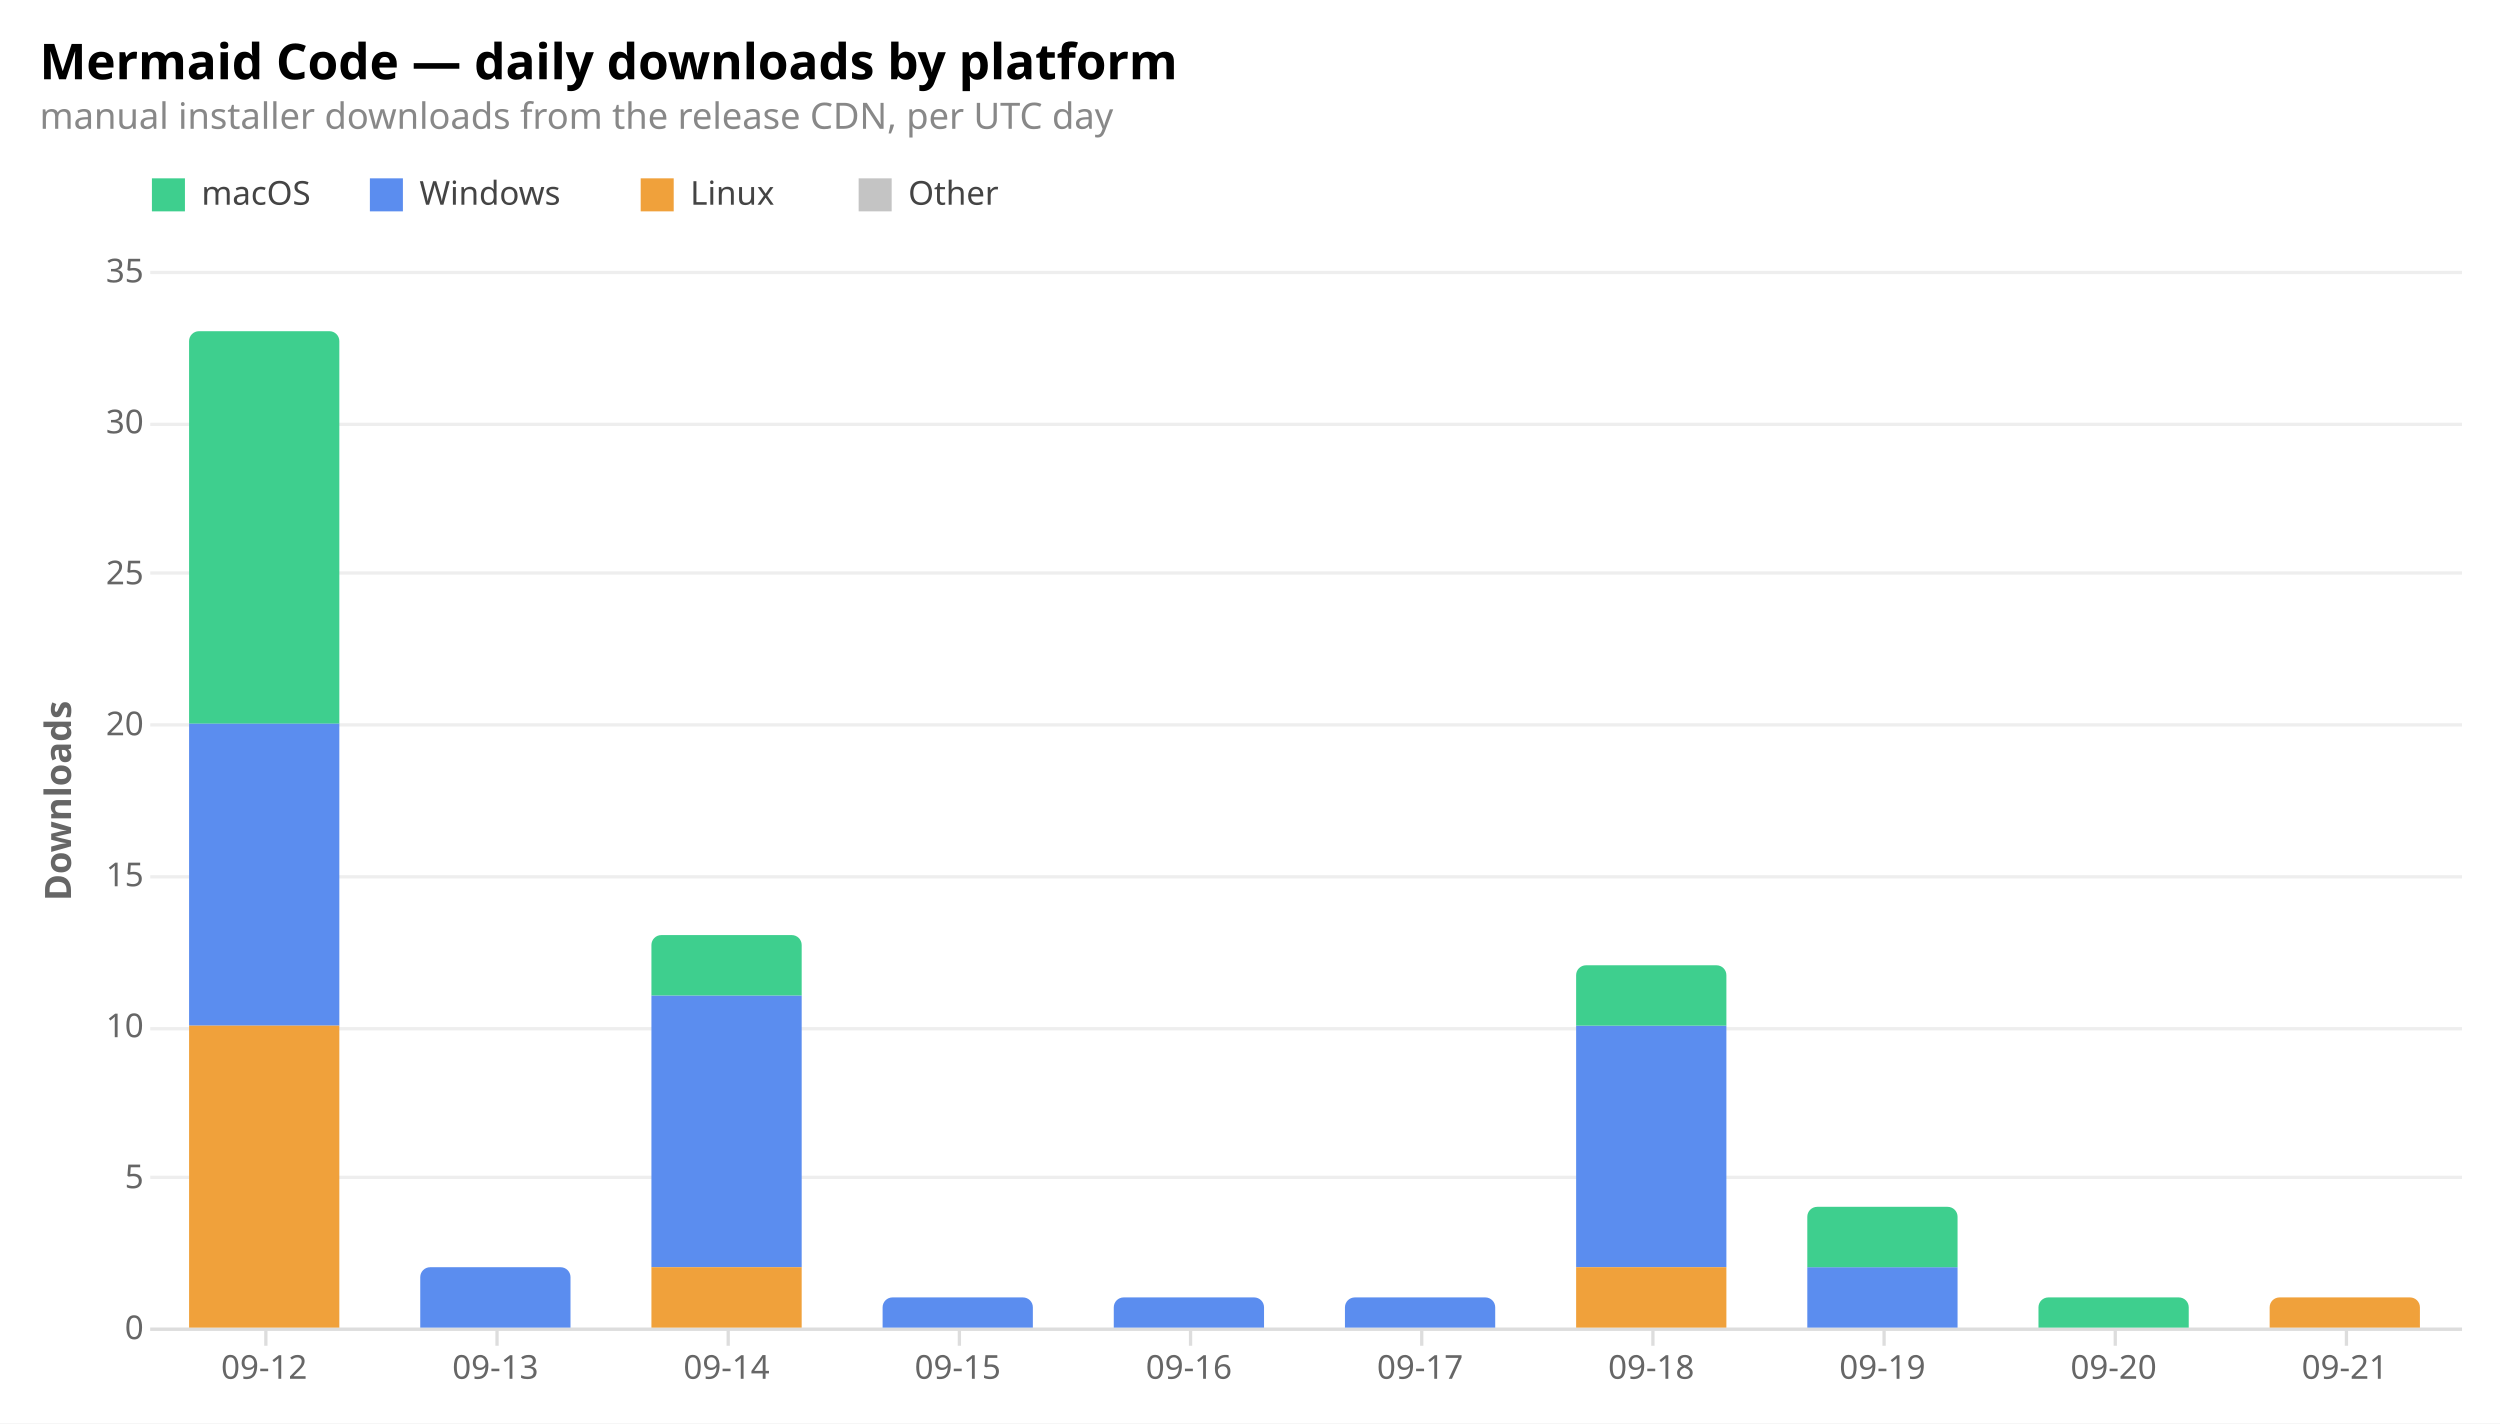
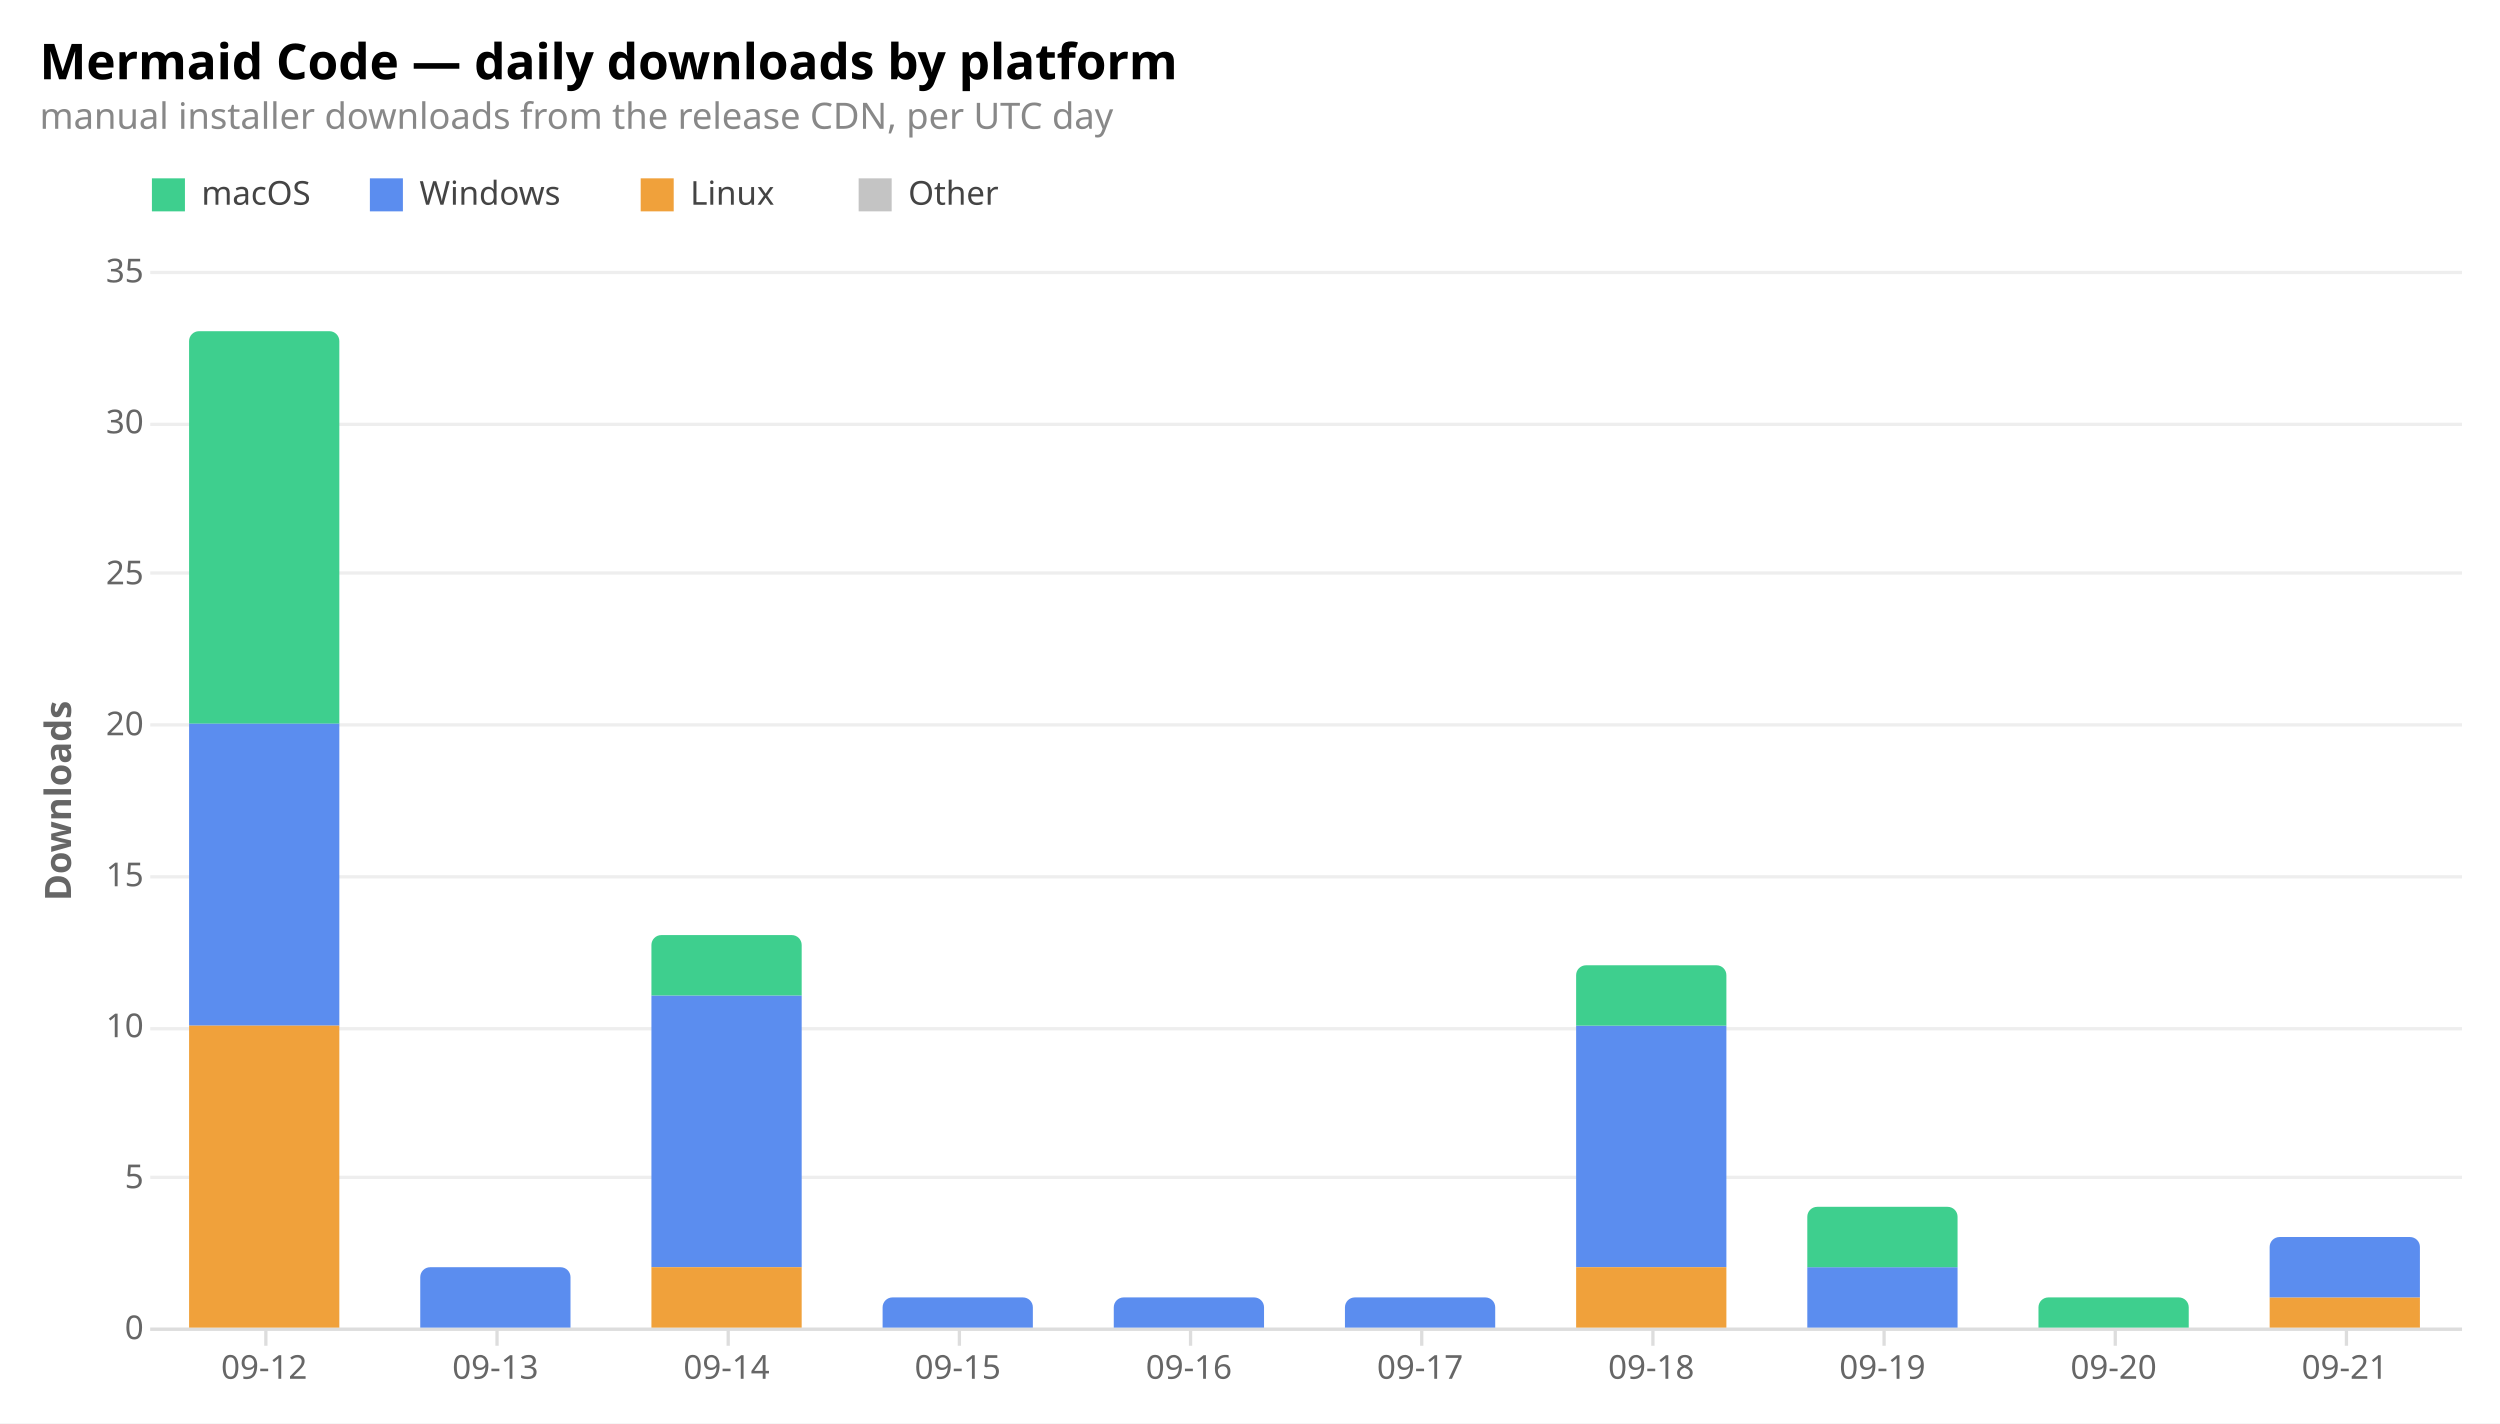
<svg xmlns="http://www.w3.org/2000/svg" version="1.1" class="marks" width="757" height="431" viewBox="0 0 757 431">
  <rect width="757" height="431" fill="white" />
  <g fill="none" stroke-miterlimit="4" transform="translate(45,82)">
    <g class="mark-group role-frame root" role="graphics-object" aria-roledescription="group mark container">
      <g transform="translate(0,0)">
        <path class="background" aria-hidden="true" d="M0,0h700v320h-700Z" />
        <g>
          <g class="mark-group role-axis" aria-hidden="true">
            <g transform="translate(0.5,0.5)">
              <path class="background" aria-hidden="true" d="M0,0h0v0h0Z" pointer-events="none" />
              <g>
                <g class="mark-rule role-axis-grid" pointer-events="none">
                  <line transform="translate(0,320)" x2="700" y2="0" stroke="#eee" stroke-width="1" opacity="1" />
                  <line transform="translate(0,274)" x2="700" y2="0" stroke="#eee" stroke-width="1" opacity="1" />
                  <line transform="translate(0,229)" x2="700" y2="0" stroke="#eee" stroke-width="1" opacity="1" />
                  <line transform="translate(0,183)" x2="700" y2="0" stroke="#eee" stroke-width="1" opacity="1" />
                  <line transform="translate(0,137)" x2="700" y2="0" stroke="#eee" stroke-width="1" opacity="1" />
                  <line transform="translate(0,91)" x2="700" y2="0" stroke="#eee" stroke-width="1" opacity="1" />
                  <line transform="translate(0,46)" x2="700" y2="0" stroke="#eee" stroke-width="1" opacity="1" />
                  <line transform="translate(0,0)" x2="700" y2="0" stroke="#eee" stroke-width="1" opacity="1" />
                </g>
              </g>
              <path class="foreground" aria-hidden="true" d="" pointer-events="none" display="none" />
            </g>
          </g>
          <g class="mark-group role-axis" role="graphics-symbol" aria-roledescription="axis" aria-label="X-axis for a discrete scale with 10 values: 2026-09-12, 2026-09-13, 2026-09-14, 2026-09-15, 2026-09-16, ending with 2026-09-21">
            <g transform="translate(0.5,320.5)">
              <path class="background" aria-hidden="true" d="M0,0h0v0h0Z" pointer-events="none" />
              <g>
                <g class="mark-rule role-axis-tick" pointer-events="none">
                  <line transform="translate(35,0)" x2="0" y2="5" stroke="#ddd" stroke-width="1" opacity="1" />
                  <line transform="translate(105,0)" x2="0" y2="5" stroke="#ddd" stroke-width="1" opacity="1" />
                  <line transform="translate(175,0)" x2="0" y2="5" stroke="#ddd" stroke-width="1" opacity="1" />
                  <line transform="translate(245,0)" x2="0" y2="5" stroke="#ddd" stroke-width="1" opacity="1" />
                  <line transform="translate(315,0)" x2="0" y2="5" stroke="#ddd" stroke-width="1" opacity="1" />
                  <line transform="translate(385,0)" x2="0" y2="5" stroke="#ddd" stroke-width="1" opacity="1" />
                  <line transform="translate(455,0)" x2="0" y2="5" stroke="#ddd" stroke-width="1" opacity="1" />
                  <line transform="translate(525,0)" x2="0" y2="5" stroke="#ddd" stroke-width="1" opacity="1" />
                  <line transform="translate(595,0)" x2="0" y2="5" stroke="#ddd" stroke-width="1" opacity="1" />
                  <line transform="translate(665,0)" x2="0" y2="5" stroke="#ddd" stroke-width="1" opacity="1" />
                </g>
                <g class="mark-text role-axis-label" pointer-events="none">
                  <text text-anchor="middle" transform="translate(34.5,15)" font-family="sans-serif" font-size="10px" fill="#666" opacity="1">09-12</text>
                  <text text-anchor="middle" transform="translate(104.5,15)" font-family="sans-serif" font-size="10px" fill="#666" opacity="1">09-13</text>
                  <text text-anchor="middle" transform="translate(174.5,15)" font-family="sans-serif" font-size="10px" fill="#666" opacity="1">09-14</text>
                  <text text-anchor="middle" transform="translate(244.5,15)" font-family="sans-serif" font-size="10px" fill="#666" opacity="1">09-15</text>
                  <text text-anchor="middle" transform="translate(314.5,15)" font-family="sans-serif" font-size="10px" fill="#666" opacity="1">09-16</text>
                  <text text-anchor="middle" transform="translate(384.5,15)" font-family="sans-serif" font-size="10px" fill="#666" opacity="1">09-17</text>
                  <text text-anchor="middle" transform="translate(454.5,15)" font-family="sans-serif" font-size="10px" fill="#666" opacity="1">09-18</text>
                  <text text-anchor="middle" transform="translate(524.5,15)" font-family="sans-serif" font-size="10px" fill="#666" opacity="1">09-19</text>
                  <text text-anchor="middle" transform="translate(594.5,15)" font-family="sans-serif" font-size="10px" fill="#666" opacity="1">09-20</text>
                  <text text-anchor="middle" transform="translate(664.5,15)" font-family="sans-serif" font-size="10px" fill="#666" opacity="1">09-21</text>
                </g>
                <g class="mark-rule role-axis-domain" pointer-events="none">
                  <line transform="translate(0,0)" x2="700" y2="0" stroke="#ddd" stroke-width="1" opacity="1" />
                </g>
              </g>
              <path class="foreground" aria-hidden="true" d="" pointer-events="none" display="none" />
            </g>
          </g>
          <g class="mark-group role-axis" role="graphics-symbol" aria-roledescription="axis" aria-label="Y-axis titled 'Downloads' for a linear scale with values from 0 to 35">
            <g transform="translate(0.5,0.5)">
              <path class="background" aria-hidden="true" d="M0,0h0v0h0Z" pointer-events="none" />
              <g>
                <g class="mark-text role-axis-label" pointer-events="none">
                  <text text-anchor="end" transform="translate(-2,323)" font-family="sans-serif" font-size="10px" fill="#666" opacity="1">0</text>
                  <text text-anchor="end" transform="translate(-2,277.2857)" font-family="sans-serif" font-size="10px" fill="#666" opacity="1">5</text>
                  <text text-anchor="end" transform="translate(-2,231.5714)" font-family="sans-serif" font-size="10px" fill="#666" opacity="1">10</text>
                  <text text-anchor="end" transform="translate(-2,185.8571)" font-family="sans-serif" font-size="10px" fill="#666" opacity="1">15</text>
                  <text text-anchor="end" transform="translate(-2,140.1429)" font-family="sans-serif" font-size="10px" fill="#666" opacity="1">20</text>
                  <text text-anchor="end" transform="translate(-2,94.42857)" font-family="sans-serif" font-size="10px" fill="#666" opacity="1">25</text>
                  <text text-anchor="end" transform="translate(-2,48.71429)" font-family="sans-serif" font-size="10px" fill="#666" opacity="1">30</text>
                  <text text-anchor="end" transform="translate(-2,3)" font-family="sans-serif" font-size="10px" fill="#666" opacity="1">35</text>
                </g>
                <g class="mark-text role-axis-title" pointer-events="none">
                  <text text-anchor="middle" transform="translate(-22,160) rotate(-90) translate(0,-2)" font-family="sans-serif" font-size="11px" font-weight="bold" fill="#666" opacity="1">Downloads</text>
                </g>
              </g>
              <path class="foreground" aria-hidden="true" d="" pointer-events="none" display="none" />
            </g>
          </g>
          <g class="mark-group role-scope" role="graphics-object" aria-roledescription="group mark container">
            <g transform="translate(12.25,18.28571)">
              <path class="background" aria-hidden="true" d="M3,0L42.5,0C44.156,0,45.5,1.344,45.5,3L45.5,301.714C45.5,301.714,45.5,301.714,45.5,301.714L0,301.714C0,301.714,0,301.714,0,301.714L0,3C0,1.344,1.344,0,3,0Z" />
              <g clip-path="url(#clip1)">
                <g class="mark-group role-scope" role="graphics-object" aria-roledescription="group mark container">
                  <g transform="translate(0,-18.28571)">
                    <path class="background" aria-hidden="true" d="M0,0h45.5v0h-45.5Z" />
                    <g>
                      <g class="mark-rect role-mark marks" role="graphics-object" aria-roledescription="rect mark container">
                        <path aria-label="date: 2026-09-12; Downloads: 13; platform: macOS" role="graphics-symbol" aria-roledescription="bar" d="M0,18.286h45.5v118.857h-45.5Z" fill="#3ecf8e" />
                        <path aria-label="date: 2026-09-12; Downloads: 10; platform: Windows" role="graphics-symbol" aria-roledescription="bar" d="M0,137.143h45.5v91.429h-45.5Z" fill="#5b8def" />
                        <path aria-label="date: 2026-09-12; Downloads: 10; platform: Linux" role="graphics-symbol" aria-roledescription="bar" d="M0,228.571h45.5v91.429h-45.5Z" fill="#f0a13b" />
                      </g>
                    </g>
                    <path class="foreground" aria-hidden="true" d="" display="none" />
                  </g>
                </g>
              </g>
              <path class="foreground" aria-hidden="true" d="" display="none" />
            </g>
            <g transform="translate(82.25,301.7143)">
              <path class="background" aria-hidden="true" d="M3,0L42.5,0C44.156,0,45.5,1.344,45.5,3L45.5,18.286C45.5,18.286,45.5,18.286,45.5,18.286L0,18.286C0,18.286,0,18.286,0,18.286L0,3C0,1.344,1.344,0,3,0Z" />
              <g clip-path="url(#clip2)">
                <g class="mark-group role-scope" role="graphics-object" aria-roledescription="group mark container">
                  <g transform="translate(0,-301.7143)">
                    <path class="background" aria-hidden="true" d="M0,0h45.5v0h-45.5Z" />
                    <g>
                      <g class="mark-rect role-mark marks" role="graphics-object" aria-roledescription="rect mark container">
                        <path aria-label="date: 2026-09-13; Downloads: 2; platform: Windows" role="graphics-symbol" aria-roledescription="bar" d="M0,301.714h45.5v18.286h-45.5Z" fill="#5b8def" />
                      </g>
                    </g>
                    <path class="foreground" aria-hidden="true" d="" display="none" />
                  </g>
                </g>
              </g>
              <path class="foreground" aria-hidden="true" d="" display="none" />
            </g>
            <g transform="translate(152.25,201.1429)">
              <path class="background" aria-hidden="true" d="M3,0L42.5,0C44.156,0,45.5,1.344,45.5,3L45.5,118.857C45.5,118.857,45.5,118.857,45.5,118.857L0,118.857C0,118.857,0,118.857,0,118.857L0,3C0,1.344,1.344,0,3,0Z" />
              <g clip-path="url(#clip3)">
                <g class="mark-group role-scope" role="graphics-object" aria-roledescription="group mark container">
                  <g transform="translate(0,-201.1429)">
                    <path class="background" aria-hidden="true" d="M0,0h45.5v0h-45.5Z" />
                    <g>
                      <g class="mark-rect role-mark marks" role="graphics-object" aria-roledescription="rect mark container">
                        <path aria-label="date: 2026-09-14; Downloads: 9; platform: Windows" role="graphics-symbol" aria-roledescription="bar" d="M0,219.429h45.5v82.286h-45.5Z" fill="#5b8def" />
                        <path aria-label="date: 2026-09-14; Downloads: 2; platform: Linux" role="graphics-symbol" aria-roledescription="bar" d="M0,301.714h45.5v18.286h-45.5Z" fill="#f0a13b" />
                        <path aria-label="date: 2026-09-14; Downloads: 2; platform: macOS" role="graphics-symbol" aria-roledescription="bar" d="M0,201.143h45.5v18.286h-45.5Z" fill="#3ecf8e" />
                      </g>
                    </g>
                    <path class="foreground" aria-hidden="true" d="" display="none" />
                  </g>
                </g>
              </g>
              <path class="foreground" aria-hidden="true" d="" display="none" />
            </g>
            <g transform="translate(222.25,310.8571)">
              <path class="background" aria-hidden="true" d="M3,0L42.5,0C44.156,0,45.5,1.344,45.5,3L45.5,9.143C45.5,9.143,45.5,9.143,45.5,9.143L0,9.143C0,9.143,0,9.143,0,9.143L0,3C0,1.344,1.344,0,3,0Z" />
              <g clip-path="url(#clip4)">
                <g class="mark-group role-scope" role="graphics-object" aria-roledescription="group mark container">
                  <g transform="translate(0,-310.8571)">
                    <path class="background" aria-hidden="true" d="M0,0h45.5v0h-45.5Z" />
                    <g>
                      <g class="mark-rect role-mark marks" role="graphics-object" aria-roledescription="rect mark container">
                        <path aria-label="date: 2026-09-15; Downloads: 1; platform: Windows" role="graphics-symbol" aria-roledescription="bar" d="M0,310.857h45.5v9.143h-45.5Z" fill="#5b8def" />
                      </g>
                    </g>
                    <path class="foreground" aria-hidden="true" d="" display="none" />
                  </g>
                </g>
              </g>
              <path class="foreground" aria-hidden="true" d="" display="none" />
            </g>
            <g transform="translate(292.25,310.8571)">
              <path class="background" aria-hidden="true" d="M3,0L42.5,0C44.156,0,45.5,1.344,45.5,3L45.5,9.143C45.5,9.143,45.5,9.143,45.5,9.143L0,9.143C0,9.143,0,9.143,0,9.143L0,3C0,1.344,1.344,0,3,0Z" />
              <g clip-path="url(#clip5)">
                <g class="mark-group role-scope" role="graphics-object" aria-roledescription="group mark container">
                  <g transform="translate(0,-310.8571)">
                    <path class="background" aria-hidden="true" d="M0,0h45.5v0h-45.5Z" />
                    <g>
                      <g class="mark-rect role-mark marks" role="graphics-object" aria-roledescription="rect mark container">
                        <path aria-label="date: 2026-09-16; Downloads: 1; platform: Windows" role="graphics-symbol" aria-roledescription="bar" d="M0,310.857h45.5v9.143h-45.5Z" fill="#5b8def" />
                      </g>
                    </g>
                    <path class="foreground" aria-hidden="true" d="" display="none" />
                  </g>
                </g>
              </g>
              <path class="foreground" aria-hidden="true" d="" display="none" />
            </g>
            <g transform="translate(362.25,310.8571)">
              <path class="background" aria-hidden="true" d="M3,0L42.5,0C44.156,0,45.5,1.344,45.5,3L45.5,9.143C45.5,9.143,45.5,9.143,45.5,9.143L0,9.143C0,9.143,0,9.143,0,9.143L0,3C0,1.344,1.344,0,3,0Z" />
              <g clip-path="url(#clip6)">
                <g class="mark-group role-scope" role="graphics-object" aria-roledescription="group mark container">
                  <g transform="translate(0,-310.8571)">
                    <path class="background" aria-hidden="true" d="M0,0h45.5v0h-45.5Z" />
                    <g>
                      <g class="mark-rect role-mark marks" role="graphics-object" aria-roledescription="rect mark container">
                        <path aria-label="date: 2026-09-17; Downloads: 1; platform: Windows" role="graphics-symbol" aria-roledescription="bar" d="M0,310.857h45.5v9.143h-45.5Z" fill="#5b8def" />
                      </g>
                    </g>
                    <path class="foreground" aria-hidden="true" d="" display="none" />
                  </g>
                </g>
              </g>
              <path class="foreground" aria-hidden="true" d="" display="none" />
            </g>
            <g transform="translate(432.25,210.2857)">
              <path class="background" aria-hidden="true" d="M3,0L42.5,0C44.156,0,45.5,1.344,45.5,3L45.5,109.714C45.5,109.714,45.5,109.714,45.5,109.714L0,109.714C0,109.714,0,109.714,0,109.714L0,3C0,1.344,1.344,0,3,0Z" />
              <g clip-path="url(#clip7)">
                <g class="mark-group role-scope" role="graphics-object" aria-roledescription="group mark container">
                  <g transform="translate(0,-210.2857)">
                    <path class="background" aria-hidden="true" d="M0,0h45.5v0h-45.5Z" />
                    <g>
                      <g class="mark-rect role-mark marks" role="graphics-object" aria-roledescription="rect mark container">
                        <path aria-label="date: 2026-09-18; Downloads: 8; platform: Windows" role="graphics-symbol" aria-roledescription="bar" d="M0,228.571h45.5v73.143h-45.5Z" fill="#5b8def" />
                        <path aria-label="date: 2026-09-18; Downloads: 2; platform: Linux" role="graphics-symbol" aria-roledescription="bar" d="M0,301.714h45.5v18.286h-45.5Z" fill="#f0a13b" />
                        <path aria-label="date: 2026-09-18; Downloads: 2; platform: macOS" role="graphics-symbol" aria-roledescription="bar" d="M0,210.286h45.5v18.286h-45.5Z" fill="#3ecf8e" />
                      </g>
                    </g>
                    <path class="foreground" aria-hidden="true" d="" display="none" />
                  </g>
                </g>
              </g>
              <path class="foreground" aria-hidden="true" d="" display="none" />
            </g>
            <g transform="translate(502.25,283.4286)">
              <path class="background" aria-hidden="true" d="M3,0L42.5,0C44.156,0,45.5,1.344,45.5,3L45.5,36.571C45.5,36.571,45.5,36.571,45.5,36.571L0,36.571C0,36.571,0,36.571,0,36.571L0,3C0,1.344,1.344,0,3,0Z" />
              <g clip-path="url(#clip8)">
                <g class="mark-group role-scope" role="graphics-object" aria-roledescription="group mark container">
                  <g transform="translate(0,-283.4286)">
                    <path class="background" aria-hidden="true" d="M0,0h45.5v0h-45.5Z" />
                    <g>
                      <g class="mark-rect role-mark marks" role="graphics-object" aria-roledescription="rect mark container">
                        <path aria-label="date: 2026-09-19; Downloads: 2; platform: Windows" role="graphics-symbol" aria-roledescription="bar" d="M0,301.714h45.5v18.286h-45.5Z" fill="#5b8def" />
                        <path aria-label="date: 2026-09-19; Downloads: 2; platform: macOS" role="graphics-symbol" aria-roledescription="bar" d="M0,283.429h45.5v18.286h-45.5Z" fill="#3ecf8e" />
                      </g>
                    </g>
                    <path class="foreground" aria-hidden="true" d="" display="none" />
                  </g>
                </g>
              </g>
              <path class="foreground" aria-hidden="true" d="" display="none" />
            </g>
            <g transform="translate(572.25,310.8571)">
              <path class="background" aria-hidden="true" d="M3,0L42.5,0C44.156,0,45.5,1.344,45.5,3L45.5,9.143C45.5,9.143,45.5,9.143,45.5,9.143L0,9.143C0,9.143,0,9.143,0,9.143L0,3C0,1.344,1.344,0,3,0Z" />
              <g clip-path="url(#clip9)">
                <g class="mark-group role-scope" role="graphics-object" aria-roledescription="group mark container">
                  <g transform="translate(0,-310.8571)">
                    <path class="background" aria-hidden="true" d="M0,0h45.5v0h-45.5Z" />
                    <g>
                      <g class="mark-rect role-mark marks" role="graphics-object" aria-roledescription="rect mark container">
                        <path aria-label="date: 2026-09-20; Downloads: 1; platform: macOS" role="graphics-symbol" aria-roledescription="bar" d="M0,310.857h45.5v9.143h-45.5Z" fill="#3ecf8e" />
                      </g>
                    </g>
                    <path class="foreground" aria-hidden="true" d="" display="none" />
                  </g>
                </g>
              </g>
              <path class="foreground" aria-hidden="true" d="" display="none" />
            </g>
-             <g transform="translate(642.25,310.8571)">
-               <path class="background" aria-hidden="true" d="M3,0L42.5,0C44.156,0,45.5,1.344,45.5,3L45.5,9.143C45.5,9.143,45.5,9.143,45.5,9.143L0,9.143C0,9.143,0,9.143,0,9.143L0,3C0,1.344,1.344,0,3,0Z" />
+             <g transform="translate(642.25,292.5714)">
+               <path class="background" aria-hidden="true" d="M3,0L42.5,0C44.156,0,45.5,1.344,45.5,3L45.5,27.429C45.5,27.429,45.5,27.429,45.5,27.429L0,27.429C0,27.429,0,27.429,0,27.429L0,3C0,1.344,1.344,0,3,0Z" />
              <g clip-path="url(#clip10)">
                <g class="mark-group role-scope" role="graphics-object" aria-roledescription="group mark container">
-                   <g transform="translate(0,-310.8571)">
+                   <g transform="translate(0,-292.5714)">
                    <path class="background" aria-hidden="true" d="M0,0h45.5v0h-45.5Z" />
                    <g>
                      <g class="mark-rect role-mark marks" role="graphics-object" aria-roledescription="rect mark container">
                        <path aria-label="date: 2026-09-21; Downloads: 1; platform: Linux" role="graphics-symbol" aria-roledescription="bar" d="M0,310.857h45.5v9.143h-45.5Z" fill="#f0a13b" />
+                         <path aria-label="date: 2026-09-21; Downloads: 2; platform: Windows" role="graphics-symbol" aria-roledescription="bar" d="M0,292.571h45.5v18.286h-45.5Z" fill="#5b8def" />
                      </g>
                    </g>
                    <path class="foreground" aria-hidden="true" d="" display="none" />
                  </g>
                </g>
              </g>
              <path class="foreground" aria-hidden="true" d="" display="none" />
            </g>
          </g>
          <g class="mark-group role-legend" role="graphics-symbol" aria-roledescription="legend" aria-label="Symbol legend for fill color with 4 values: macOS, Windows, Linux, Other">
            <g transform="translate(0,-29)">
              <path class="background" aria-hidden="true" d="M0,0h270v11h-270Z" pointer-events="none" />
              <g>
                <g class="mark-group role-legend-entry">
                  <g transform="translate(0,0)">
                    <path class="background" aria-hidden="true" d="M0,0h0v0h0Z" pointer-events="none" />
                    <g>
                      <g class="mark-group role-scope" role="graphics-object" aria-roledescription="group mark container">
                        <g transform="translate(0,0)">
                          <path class="background" aria-hidden="true" d="M0,0h56v11h-56Z" pointer-events="none" opacity="1" />
                          <g>
                            <g class="mark-symbol role-legend-symbol" pointer-events="none">
                              <path transform="translate(6,6)" d="M-5,-5h10v10h-10Z" fill="#3ecf8e" stroke-width="1.5" opacity="1" />
                            </g>
                            <g class="mark-text role-legend-label" pointer-events="none">
                              <text text-anchor="start" transform="translate(16,9)" font-family="sans-serif" font-size="10px" fill="#444" opacity="1">macOS</text>
                            </g>
                          </g>
                          <path class="foreground" aria-hidden="true" d="" pointer-events="none" display="none" />
                        </g>
                        <g transform="translate(66,0)">
                          <path class="background" aria-hidden="true" d="M0,0h72v11h-72Z" pointer-events="none" opacity="1" />
                          <g>
                            <g class="mark-symbol role-legend-symbol" pointer-events="none">
                              <path transform="translate(6,6)" d="M-5,-5h10v10h-10Z" fill="#5b8def" stroke-width="1.5" opacity="1" />
                            </g>
                            <g class="mark-text role-legend-label" pointer-events="none">
                              <text text-anchor="start" transform="translate(16,9)" font-family="sans-serif" font-size="10px" fill="#444" opacity="1">Windows</text>
                            </g>
                          </g>
                          <path class="foreground" aria-hidden="true" d="" pointer-events="none" display="none" />
                        </g>
                        <g transform="translate(148,0)">
                          <path class="background" aria-hidden="true" d="M0,0h56v11h-56Z" pointer-events="none" opacity="1" />
                          <g>
                            <g class="mark-symbol role-legend-symbol" pointer-events="none">
                              <path transform="translate(6,6)" d="M-5,-5h10v10h-10Z" fill="#f0a13b" stroke-width="1.5" opacity="1" />
                            </g>
                            <g class="mark-text role-legend-label" pointer-events="none">
                              <text text-anchor="start" transform="translate(16,9)" font-family="sans-serif" font-size="10px" fill="#444" opacity="1">Linux</text>
                            </g>
                          </g>
                          <path class="foreground" aria-hidden="true" d="" pointer-events="none" display="none" />
                        </g>
                        <g transform="translate(214,0)">
                          <path class="background" aria-hidden="true" d="M0,0h56v11h-56Z" pointer-events="none" opacity="1" />
                          <g>
                            <g class="mark-symbol role-legend-symbol" pointer-events="none">
                              <path transform="translate(6,6)" d="M-5,-5h10v10h-10Z" fill="#c4c4c4" stroke-width="1.5" opacity="1" />
                            </g>
                            <g class="mark-text role-legend-label" pointer-events="none">
                              <text text-anchor="start" transform="translate(16,9)" font-family="sans-serif" font-size="10px" fill="#444" opacity="1">Other</text>
                            </g>
                          </g>
                          <path class="foreground" aria-hidden="true" d="" pointer-events="none" display="none" />
                        </g>
                      </g>
                    </g>
                    <path class="foreground" aria-hidden="true" d="" pointer-events="none" display="none" />
                  </g>
                </g>
              </g>
              <path class="foreground" aria-hidden="true" d="" pointer-events="none" display="none" />
            </g>
          </g>
          <g class="mark-group role-title">
            <g transform="translate(-33,-70)">
              <path class="background" aria-hidden="true" d="M0,0h0v0h0Z" pointer-events="none" />
              <g>
                <g class="mark-text role-title-text" role="graphics-symbol" aria-roledescription="title" aria-label="Title text 'Mermaid Code — daily downloads by platform'" pointer-events="none">
                  <text text-anchor="start" transform="translate(0,12)" font-family="sans-serif" font-size="15px" font-weight="600" fill="#000" opacity="1">Mermaid Code — daily downloads by platform</text>
                </g>
                <g class="mark-text role-title-subtitle" role="graphics-symbol" aria-roledescription="subtitle" aria-label="Subtitle text 'manual installer downloads from the release CDN, per UTC day'" pointer-events="none">
                  <text text-anchor="start" transform="translate(0,27)" font-family="sans-serif" font-size="11px" fill="#888" opacity="1">manual installer downloads from the release CDN, per UTC day</text>
                </g>
              </g>
              <path class="foreground" aria-hidden="true" d="" pointer-events="none" display="none" />
            </g>
          </g>
        </g>
        <path class="foreground" aria-hidden="true" d="" display="none" />
      </g>
    </g>
  </g>
  <defs>
    <clipPath id="clip1">
      <path d="M3,0L42.5,0C44.156,0,45.5,1.344,45.5,3L45.5,301.714C45.5,301.714,45.5,301.714,45.5,301.714L0,301.714C0,301.714,0,301.714,0,301.714L0,3C0,1.344,1.344,0,3,0Z" />
    </clipPath>
    <clipPath id="clip2">
      <path d="M3,0L42.5,0C44.156,0,45.5,1.344,45.5,3L45.5,18.286C45.5,18.286,45.5,18.286,45.5,18.286L0,18.286C0,18.286,0,18.286,0,18.286L0,3C0,1.344,1.344,0,3,0Z" />
    </clipPath>
    <clipPath id="clip3">
      <path d="M3,0L42.5,0C44.156,0,45.5,1.344,45.5,3L45.5,118.857C45.5,118.857,45.5,118.857,45.5,118.857L0,118.857C0,118.857,0,118.857,0,118.857L0,3C0,1.344,1.344,0,3,0Z" />
    </clipPath>
    <clipPath id="clip4">
      <path d="M3,0L42.5,0C44.156,0,45.5,1.344,45.5,3L45.5,9.143C45.5,9.143,45.5,9.143,45.5,9.143L0,9.143C0,9.143,0,9.143,0,9.143L0,3C0,1.344,1.344,0,3,0Z" />
    </clipPath>
    <clipPath id="clip5">
      <path d="M3,0L42.5,0C44.156,0,45.5,1.344,45.5,3L45.5,9.143C45.5,9.143,45.5,9.143,45.5,9.143L0,9.143C0,9.143,0,9.143,0,9.143L0,3C0,1.344,1.344,0,3,0Z" />
    </clipPath>
    <clipPath id="clip6">
      <path d="M3,0L42.5,0C44.156,0,45.5,1.344,45.5,3L45.5,9.143C45.5,9.143,45.5,9.143,45.5,9.143L0,9.143C0,9.143,0,9.143,0,9.143L0,3C0,1.344,1.344,0,3,0Z" />
    </clipPath>
    <clipPath id="clip7">
      <path d="M3,0L42.5,0C44.156,0,45.5,1.344,45.5,3L45.5,109.714C45.5,109.714,45.5,109.714,45.5,109.714L0,109.714C0,109.714,0,109.714,0,109.714L0,3C0,1.344,1.344,0,3,0Z" />
    </clipPath>
    <clipPath id="clip8">
      <path d="M3,0L42.5,0C44.156,0,45.5,1.344,45.5,3L45.5,36.571C45.5,36.571,45.5,36.571,45.5,36.571L0,36.571C0,36.571,0,36.571,0,36.571L0,3C0,1.344,1.344,0,3,0Z" />
    </clipPath>
    <clipPath id="clip9">
      <path d="M3,0L42.5,0C44.156,0,45.5,1.344,45.5,3L45.5,9.143C45.5,9.143,45.5,9.143,45.5,9.143L0,9.143C0,9.143,0,9.143,0,9.143L0,3C0,1.344,1.344,0,3,0Z" />
    </clipPath>
    <clipPath id="clip10">
-       <path d="M3,0L42.5,0C44.156,0,45.5,1.344,45.5,3L45.5,9.143C45.5,9.143,45.5,9.143,45.5,9.143L0,9.143C0,9.143,0,9.143,0,9.143L0,3C0,1.344,1.344,0,3,0Z" />
+       <path d="M3,0L42.5,0C44.156,0,45.5,1.344,45.5,3L45.5,27.429C45.5,27.429,45.5,27.429,45.5,27.429L0,27.429C0,27.429,0,27.429,0,27.429L0,3C0,1.344,1.344,0,3,0Z" />
    </clipPath>
  </defs>
</svg>
